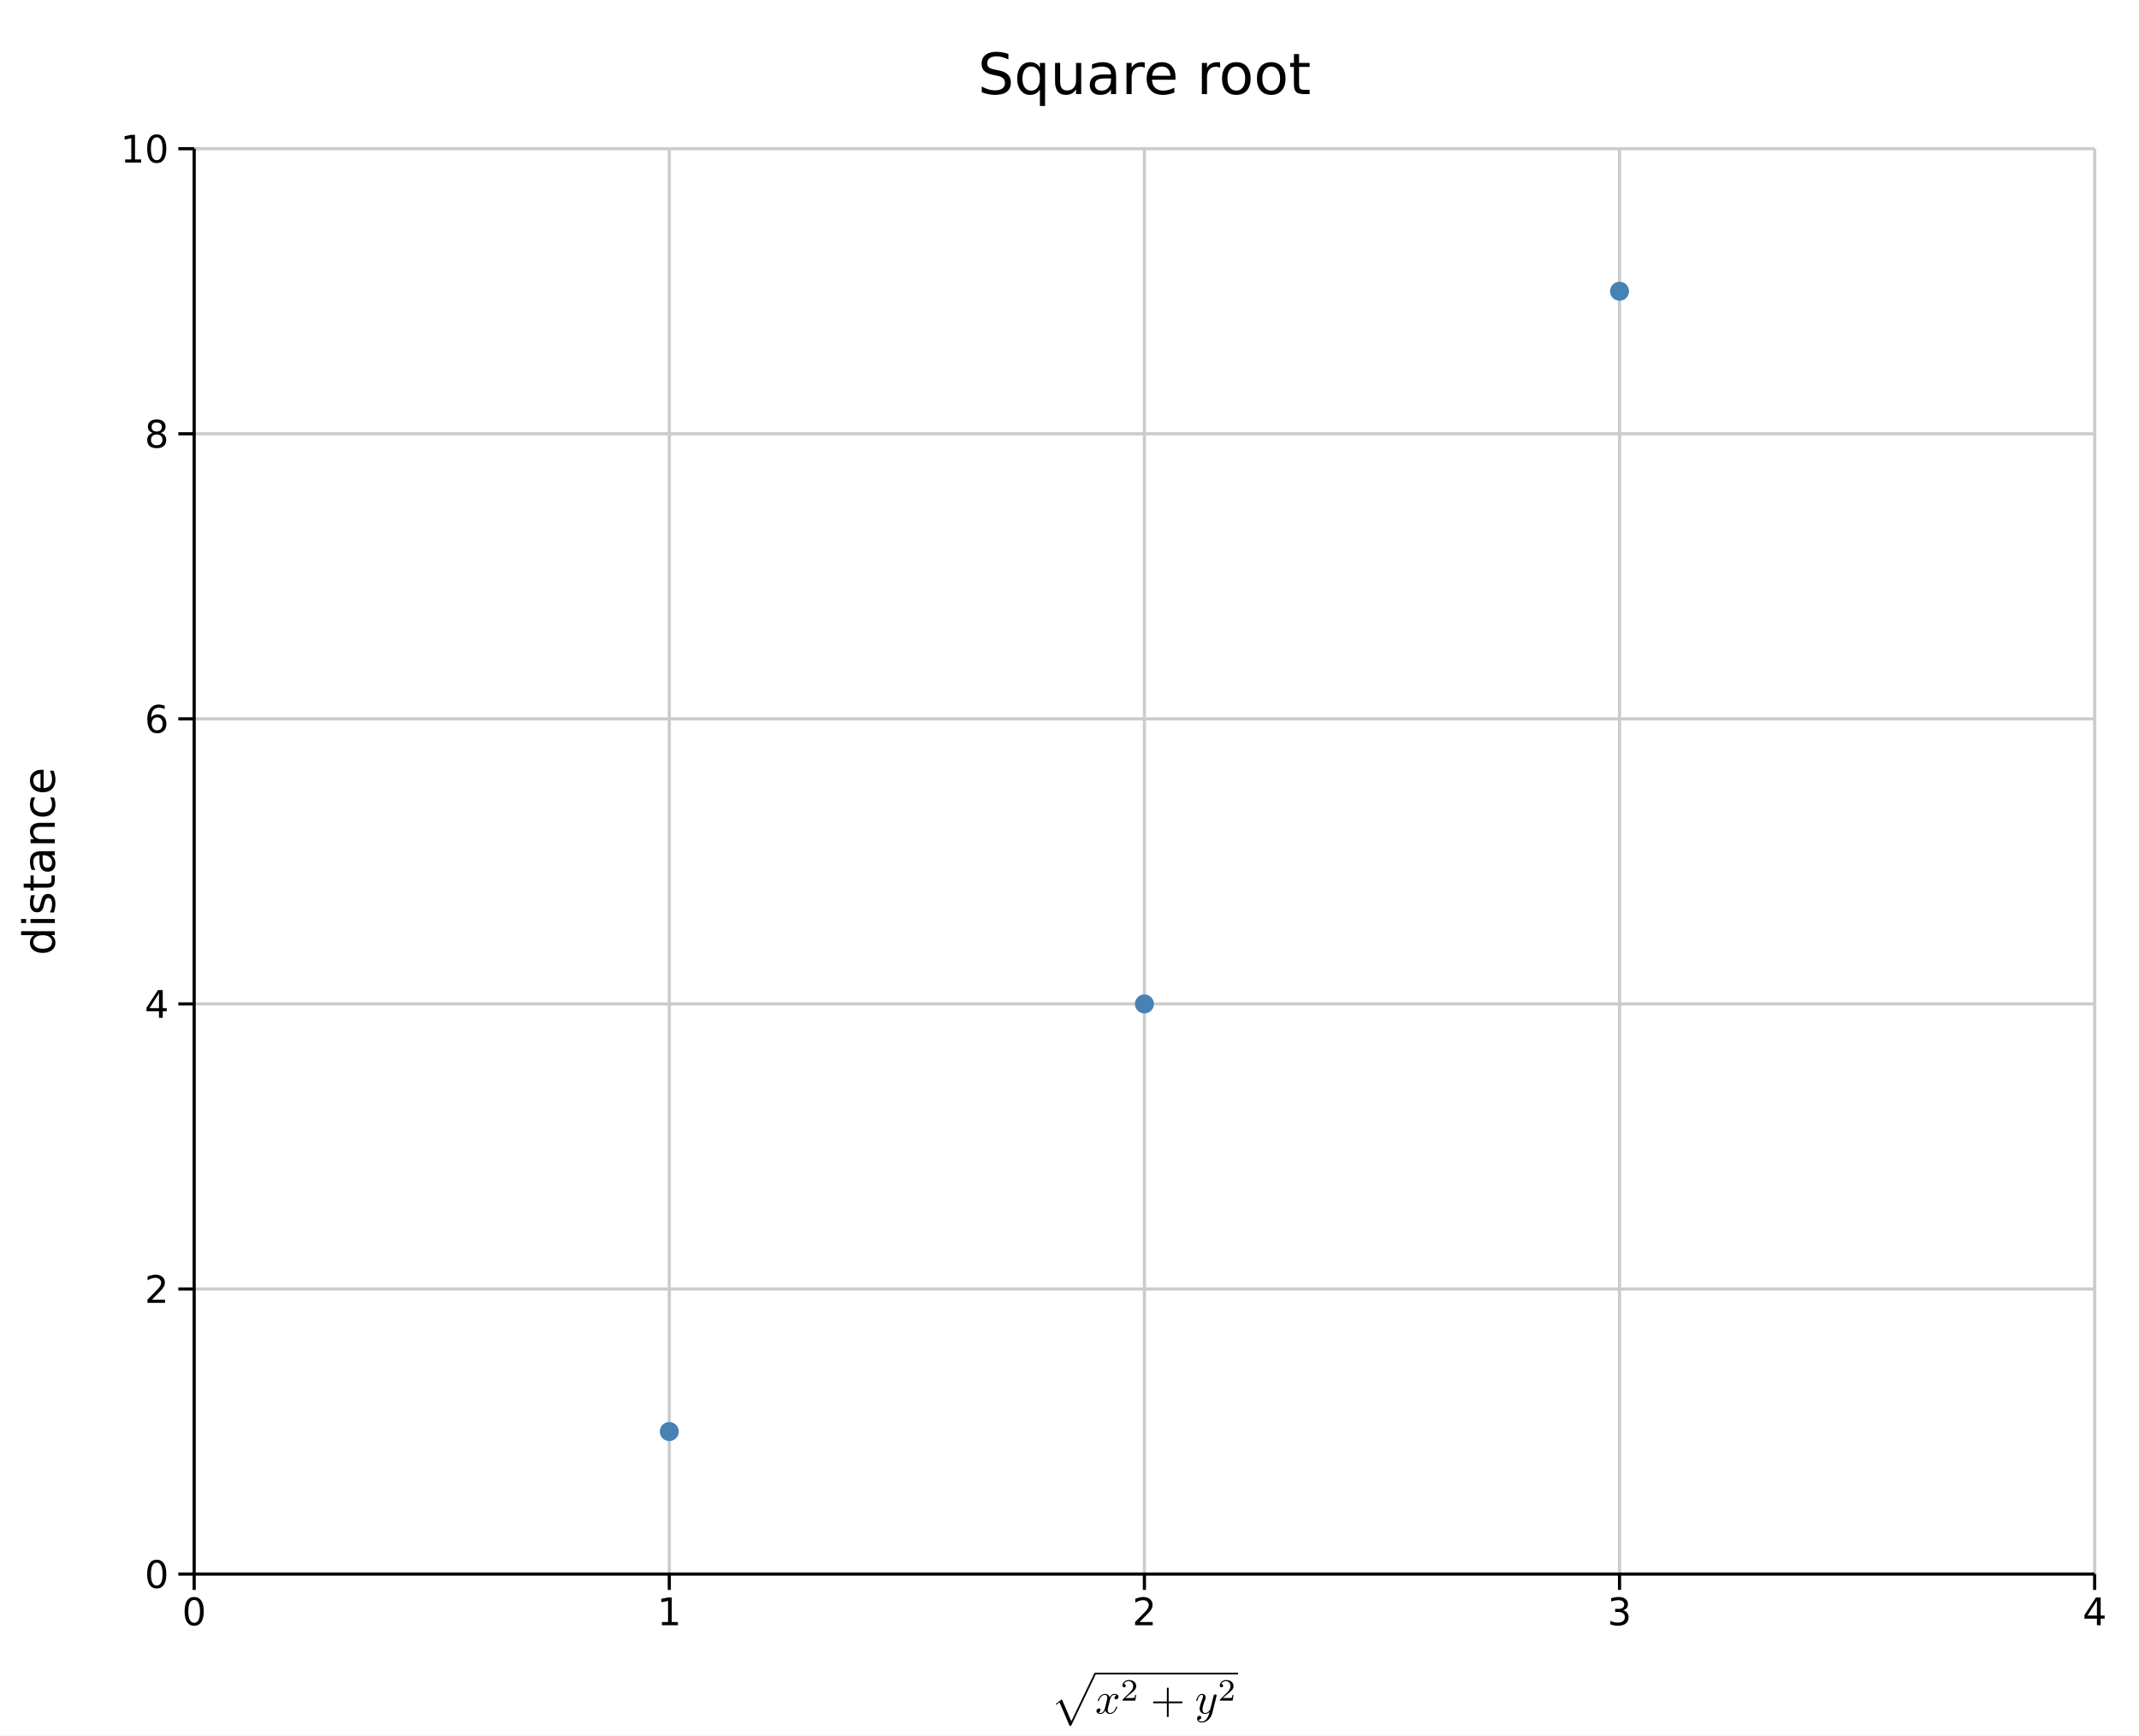
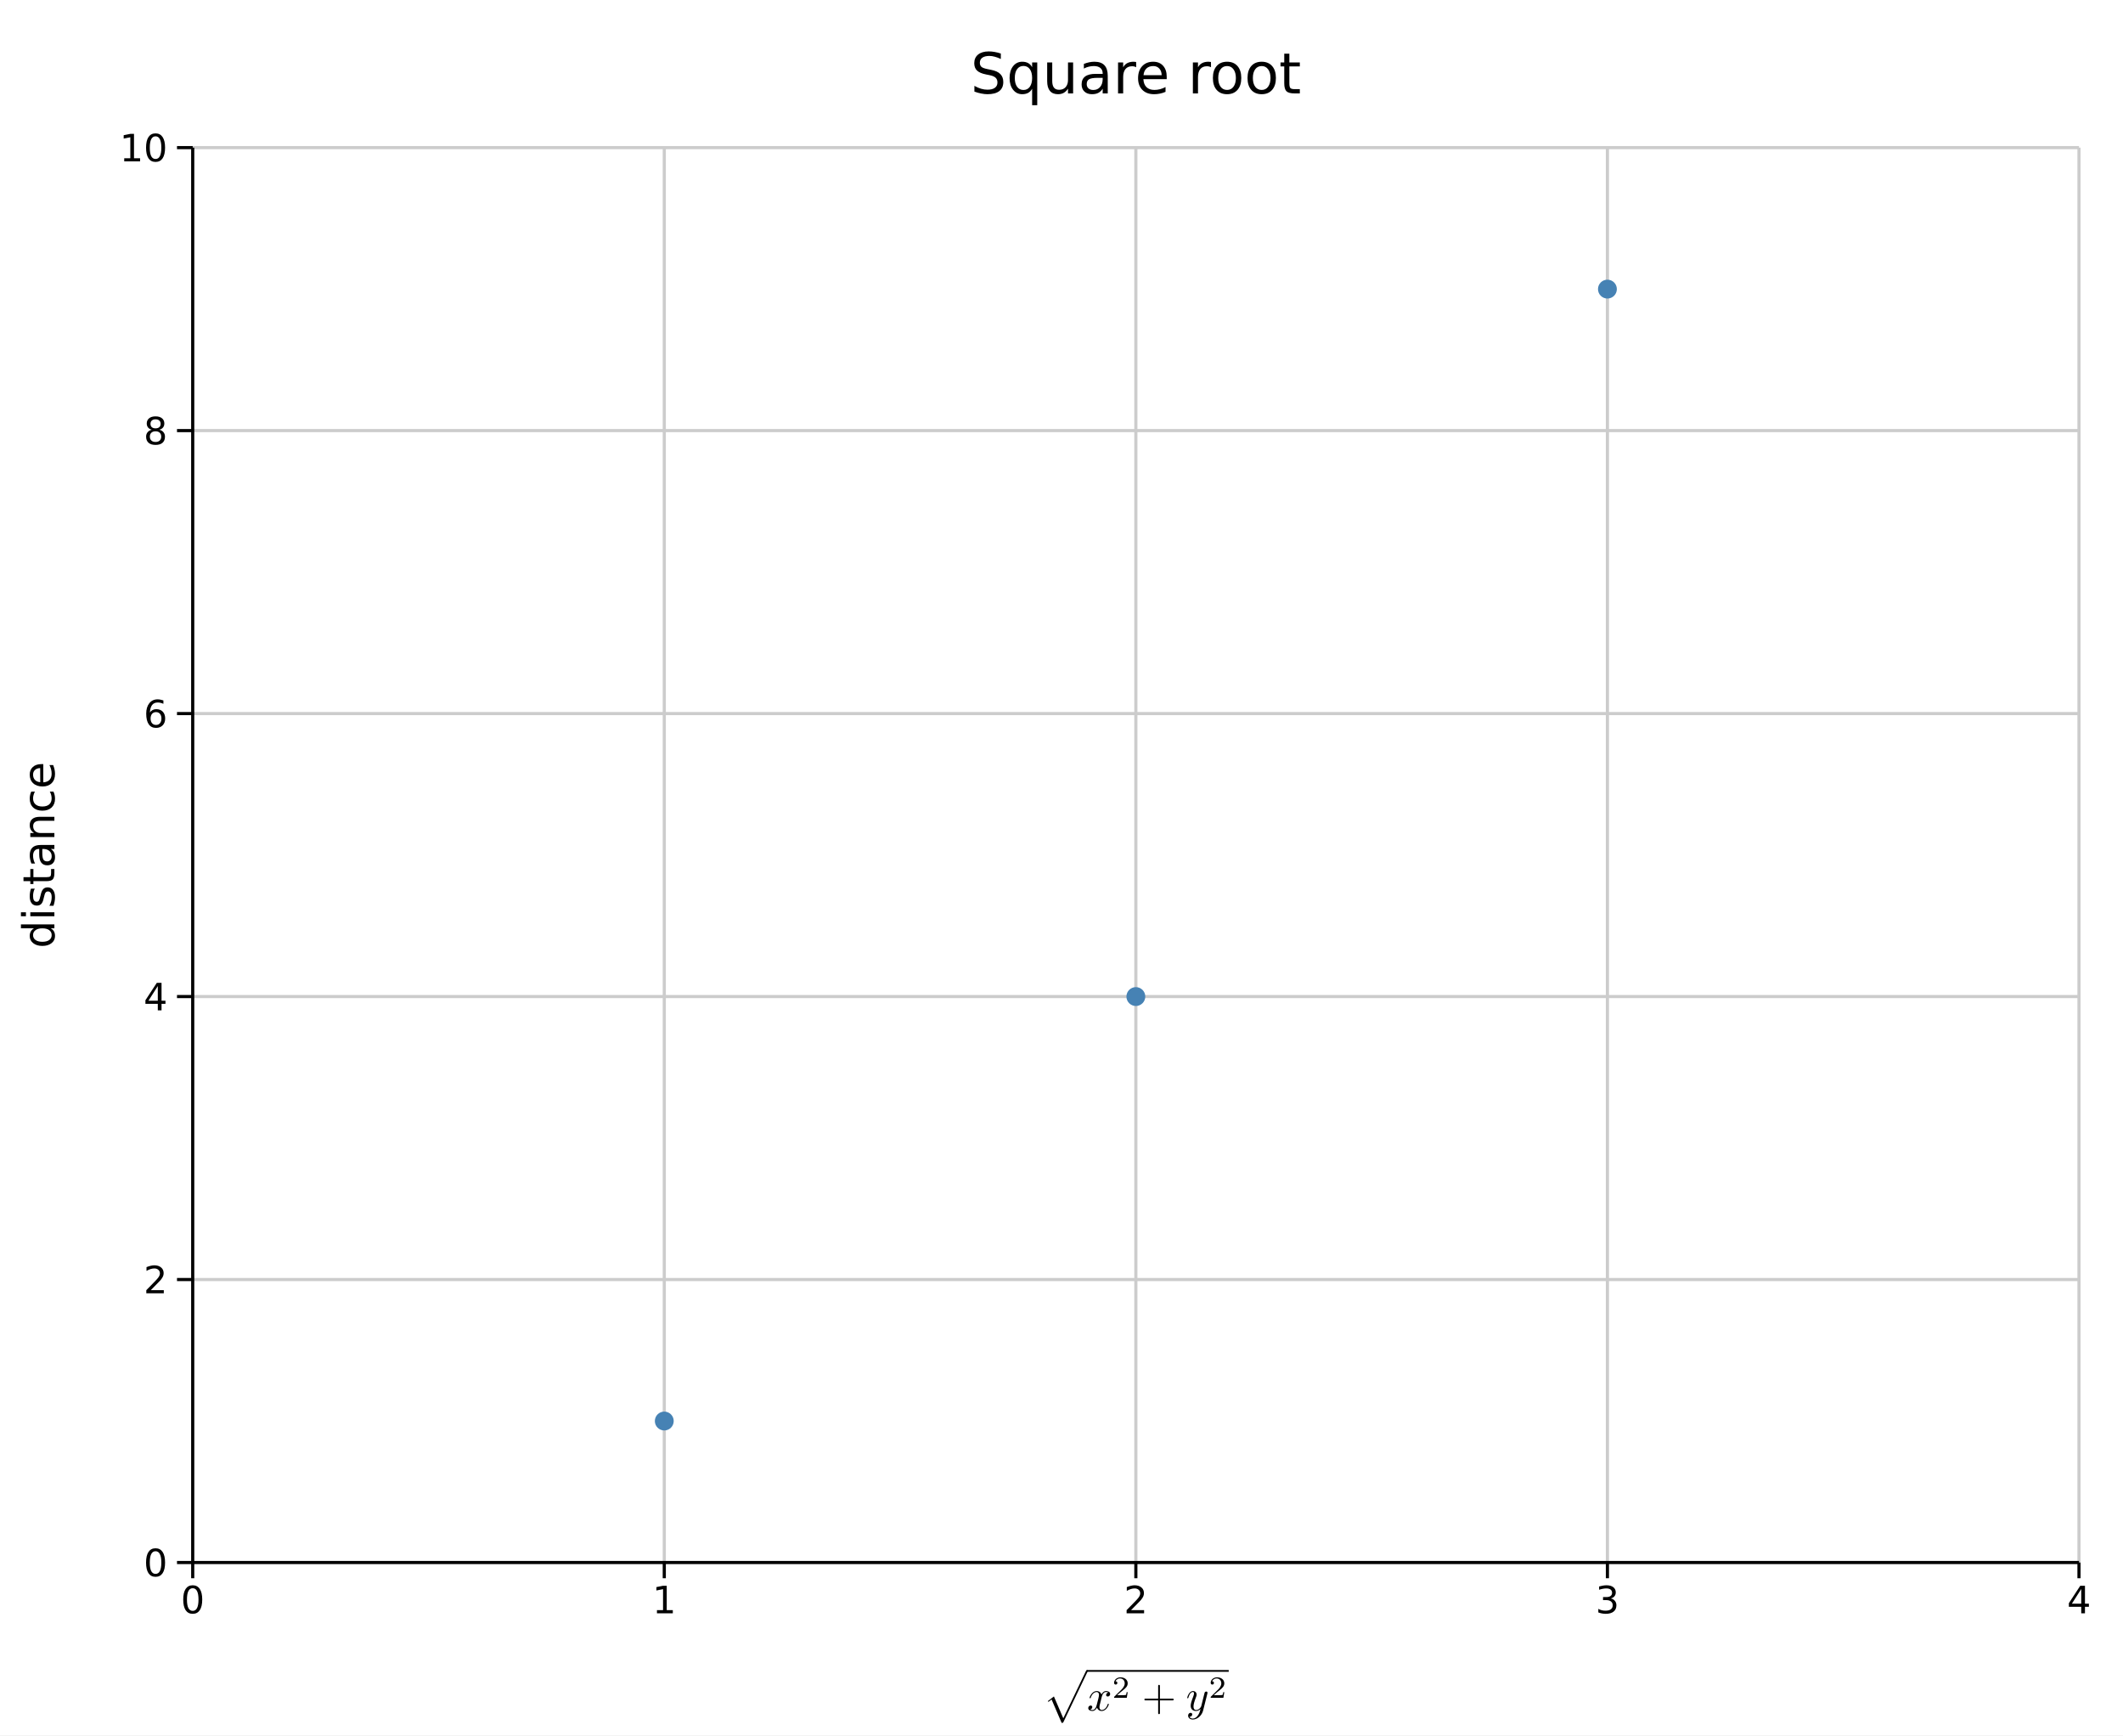
- <svg xmlns="http://www.w3.org/2000/svg" width="675.3" height="547.95" font-family="DejaVu Sans, Verdana, Liberation Sans, Arial, sans-serif" fill="black">
+ <svg xmlns="http://www.w3.org/2000/svg" width="675.3" height="551.92" font-family="DejaVu Sans, Verdana, Liberation Sans, Arial, sans-serif" fill="black">
  <rect width="100%" height="100%" fill="white" />
  <defs>
    <clipPath id="kuva-clip-3">
      <rect x="61.3" y="46.95" width="600" height="450" />
    </clipPath>
  </defs>
  <line x1="211.3" y1="46.95" x2="211.3" y2="496.95" stroke="#cccccc" stroke-width="1" />
  <line x1="361.3" y1="46.95" x2="361.3" y2="496.95" stroke="#cccccc" stroke-width="1" />
  <line x1="511.3" y1="46.95" x2="511.3" y2="496.95" stroke="#cccccc" stroke-width="1" />
  <line x1="661.3" y1="46.95" x2="661.3" y2="496.95" stroke="#cccccc" stroke-width="1" />
  <line x1="61.3" y1="406.95" x2="661.3" y2="406.95" stroke="#cccccc" stroke-width="1" />
  <line x1="61.3" y1="316.95" x2="661.3" y2="316.95" stroke="#cccccc" stroke-width="1" />
  <line x1="61.3" y1="226.95" x2="661.3" y2="226.95" stroke="#cccccc" stroke-width="1" />
  <line x1="61.3" y1="136.95" x2="661.3" y2="136.95" stroke="#cccccc" stroke-width="1" />
  <line x1="61.3" y1="46.95" x2="661.3" y2="46.95" stroke="#cccccc" stroke-width="1" />
  <line x1="61.3" y1="496.95" x2="661.3" y2="496.95" stroke="#000000" stroke-width="1" />
  <line x1="61.3" y1="46.95" x2="61.3" y2="496.95" stroke="#000000" stroke-width="1" />
  <line x1="61.3" y1="496.95" x2="61.3" y2="501.95" stroke="#000000" stroke-width="1" />
  <text x="61.3" y="513.09" font-size="12" text-anchor="middle">0</text>
  <line x1="211.3" y1="496.95" x2="211.3" y2="501.95" stroke="#000000" stroke-width="1" />
  <text x="211.3" y="513.09" font-size="12" text-anchor="middle">1</text>
  <line x1="361.3" y1="496.95" x2="361.3" y2="501.95" stroke="#000000" stroke-width="1" />
  <text x="361.3" y="513.09" font-size="12" text-anchor="middle">2</text>
  <line x1="511.3" y1="496.95" x2="511.3" y2="501.95" stroke="#000000" stroke-width="1" />
  <text x="511.3" y="513.09" font-size="12" text-anchor="middle">3</text>
  <line x1="661.3" y1="496.95" x2="661.3" y2="501.95" stroke="#000000" stroke-width="1" />
  <text x="661.3" y="513.09" font-size="12" text-anchor="middle">4</text>
  <line x1="56.3" y1="496.95" x2="61.3" y2="496.95" stroke="#000000" stroke-width="1" />
  <text x="53.3" y="501.33" font-size="12" text-anchor="end">0</text>
  <line x1="56.3" y1="406.95" x2="61.3" y2="406.95" stroke="#000000" stroke-width="1" />
  <text x="53.3" y="411.33" font-size="12" text-anchor="end">2</text>
  <line x1="56.3" y1="316.95" x2="61.3" y2="316.95" stroke="#000000" stroke-width="1" />
  <text x="53.3" y="321.33" font-size="12" text-anchor="end">4</text>
  <line x1="56.3" y1="226.95" x2="61.3" y2="226.95" stroke="#000000" stroke-width="1" />
  <text x="53.3" y="231.33" font-size="12" text-anchor="end">6</text>
  <line x1="56.3" y1="136.95" x2="61.3" y2="136.95" stroke="#000000" stroke-width="1" />
  <text x="53.3" y="141.33" font-size="12" text-anchor="end">8</text>
  <line x1="56.3" y1="46.95" x2="61.3" y2="46.95" stroke="#000000" stroke-width="1" />
  <text x="53.3" y="51.33" font-size="12" text-anchor="end">10</text>
-   <g transform="translate(327.5496,527.1911)">
+   <g transform="translate(327.5496,530.2549)">
    <g>
      <g class="typst-group">
        <g>
          <g class="typst-text" transform="matrix(1 0 0 -1 4.2 12.7904)">
-             <use href="#m0-gF9E47F87A973C9859AE942AB49058CFB" x="0" y="0" fill="#000000" fill-rule="nonzero" />
+             <use href="#m0-g46DCAC80595395971970367303FB759C" x="0" y="0" fill="#000000" fill-rule="nonzero" />
          </g>
          <path class="typst-shape" fill="none" stroke="#000000" stroke-width="0.56" stroke-linecap="butt" stroke-linejoin="miter" stroke-miterlimit="4" transform="matrix(1 0 0 1 18.2 1.1704)" d="M 0 0h 45.095 " />
          <g class="typst-text" transform="matrix(1 0 0 -1 18.2 13.762)">
-             <use href="#m0-g7E4F66948391BD2448478C50EF6A42A6" x="0" y="0" fill="#000000" fill-rule="nonzero" />
+             <use href="#m0-g2E4FA06E5D6708B763B15CFF82A0AD5A" x="0" y="0" fill="#000000" fill-rule="nonzero" />
          </g>
          <g class="typst-text" transform="matrix(1 0 0 -1 26.208 9.716)">
-             <use href="#m0-g6E3563D11ECFD61901553B2D239FD8DC" x="0" y="0" fill="#000000" fill-rule="nonzero" />
+             <use href="#m0-gA02C904230F934E819F7ACD1EBE20EF7" x="0" y="0" fill="#000000" fill-rule="nonzero" />
          </g>
          <g class="typst-text" transform="matrix(1 0 0 -1 35.67931 13.762)">
-             <use href="#m0-g6E480AD8A29E27A3438BCA7357D08D80" x="0" y="0" fill="#000000" fill-rule="nonzero" />
+             <use href="#m0-g847709F6E3ABD8303FED71FF1D1365E9" x="0" y="0" fill="#000000" fill-rule="nonzero" />
          </g>
          <g class="typst-text" transform="matrix(1 0 0 -1 49.68242 13.762)">
-             <use href="#m0-g32DE6906AAF89E2807173D299C3A3171" x="0" y="0" fill="#000000" fill-rule="nonzero" />
+             <use href="#m0-gF225F3C3535928D2859A51E676480B8E" x="0" y="0" fill="#000000" fill-rule="nonzero" />
          </g>
          <g class="typst-text" transform="matrix(1 0 0 -1 56.93442 9.716)">
-             <use href="#m0-g6E3563D11ECFD61901553B2D239FD8DC" x="0" y="0" fill="#000000" fill-rule="nonzero" />
+             <use href="#m0-gA02C904230F934E819F7ACD1EBE20EF7" x="0" y="0" fill="#000000" fill-rule="nonzero" />
          </g>
        </g>
      </g>
    </g>
    <defs id="m0-glyph">
-       <symbol id="m0-gF9E47F87A973C9859AE942AB49058CFB" overflow="visible">
+       <symbol id="m0-g46DCAC80595395971970367303FB759C" overflow="visible">
        <path d="M 0 0m 14.28 11.62 c 0 0.154 -0.112 0.28 -0.28 0.28 c -0.182 0 -0.238 -0.126 -0.308 -0.28 l -7.224 -15.064 l -2.982 6.944 l -1.946 -1.498 l 0.21 -0.224 l 0.994 0.756 l 3.192 -7.434 c 0.434 0 0.448 0.014 0.588 0.28 l 7.658 15.988 c 0.098 0.182 0.098 0.21 0.098 0.252 Z " />
      </symbol>
-       <symbol id="m0-g7E4F66948391BD2448478C50EF6A42A6" overflow="visible">
+       <symbol id="m0-g2E4FA06E5D6708B763B15CFF82A0AD5A" overflow="visible">
        <path d="M 0 0m 7.378 5.264 c 0 0.728 -0.826 0.924 -1.302 0.924 c -0.812 0 -1.302 -0.742 -1.47 -1.064 c -0.35 0.924 -1.106 1.064 -1.512 1.064 c -1.456 0 -2.254 -1.806 -2.254 -2.156 c 0 -0.14 0.168 -0.14 0.168 -0.14 c 0.112 0 0.154 0.028 0.182 0.154 c 0.476 1.484 1.4 1.834 1.876 1.834 c 0.266 0 0.756 -0.126 0.756 -0.938 c 0 -0.434 -0.238 -1.372 -0.756 -3.332 c -0.224 -0.868 -0.714 -1.456 -1.33 -1.456 c -0.084 0 -0.406 0 -0.7 0.182 c 0.35 0.07 0.658 0.364 0.658 0.756 c 0 0.378 -0.308 0.49 -0.518 0.49 c -0.42 0 -0.77 -0.364 -0.77 -0.812 c 0 -0.644 0.7 -0.924 1.316 -0.924 c 0.924 0 1.428 0.98 1.47 1.064 c 0.168 -0.518 0.672 -1.064 1.512 -1.064 c 1.442 0 2.24 1.806 2.24 2.156 c 0 0.14 -0.126 0.14 -0.168 0.14 c -0.126 0 -0.154 -0.056 -0.182 -0.154 c -0.462 -1.498 -1.414 -1.834 -1.862 -1.834 c -0.546 0 -0.77 0.448 -0.77 0.924 c 0 0.308 0.084 0.616 0.238 1.232 l 0.476 1.918 c 0.084 0.364 0.406 1.652 1.386 1.652 c 0.07 0 0.406 0 0.7 -0.182 c -0.392 -0.07 -0.672 -0.42 -0.672 -0.756 c 0 -0.224 0.154 -0.49 0.532 -0.49 c 0.308 0 0.756 0.252 0.756 0.812 Z " />
      </symbol>
-       <symbol id="m0-g6E3563D11ECFD61901553B2D239FD8DC" overflow="visible">
+       <symbol id="m0-gA02C904230F934E819F7ACD1EBE20EF7" overflow="visible">
        <path d="M 0 0m 4.949 1.784 h -0.333 c -0.029 -0.216 -0.127 -0.794 -0.255 -0.892 c -0.078 -0.059 -0.833 -0.059 -0.97 -0.059 h -1.803 c 1.029 0.911 1.372 1.186 1.96 1.646 c 0.725 0.578 1.401 1.186 1.401 2.117 c 0 1.186 -1.039 1.911 -2.293 1.911 c -1.215 0 -2.038 -0.853 -2.038 -1.754 c 0 -0.5 0.421 -0.549 0.519 -0.549 c 0.235 0 0.519 0.167 0.519 0.519 c 0 0.176 -0.069 0.519 -0.578 0.519 c 0.304 0.696 0.97 0.911 1.431 0.911 c 0.98 0 1.49 -0.764 1.49 -1.558 c 0 -0.853 -0.608 -1.529 -0.921 -1.882 l -2.362 -2.332 c -0.098 -0.088 -0.098 -0.108 -0.098 -0.382 h 4.038 Z " />
      </symbol>
-       <symbol id="m0-g6E480AD8A29E27A3438BCA7357D08D80" overflow="visible">
+       <symbol id="m0-g847709F6E3ABD8303FED71FF1D1365E9" overflow="visible">
        <path d="M 0 0m 10.108 3.5 c 0 0.154 -0.126 0.28 -0.28 0.28 h -4.102 v 4.102 c 0 0.154 -0.126 0.28 -0.28 0.28 c -0.154 0 -0.28 -0.126 -0.28 -0.28 v -4.102 h -4.102 c -0.154 0 -0.28 -0.126 -0.28 -0.28 c 0 -0.154 0.126 -0.28 0.28 -0.28 h 4.102 v -4.102 c 0 -0.154 0.126 -0.28 0.28 -0.28 c 0.154 0 0.28 0.126 0.28 0.28 v 4.102 h 4.102 c 0.154 0 0.28 0.126 0.28 0.28 Z " />
      </symbol>
-       <symbol id="m0-g32DE6906AAF89E2807173D299C3A3171" overflow="visible">
+       <symbol id="m0-gF225F3C3535928D2859A51E676480B8E" overflow="visible">
        <path d="M 0 0m 6.86 5.656 c 0 0.252 -0.196 0.378 -0.406 0.378 c -0.14 0 -0.364 -0.084 -0.49 -0.294 c -0.028 -0.07 -0.14 -0.504 -0.196 -0.756 l -0.28 -1.12 l -0.63 -2.52 c -0.056 -0.21 -0.658 -1.19 -1.582 -1.19 c -0.714 0 -0.868 0.616 -0.868 1.134 c 0 0.644 0.238 1.512 0.714 2.744 c 0.224 0.574 0.28 0.728 0.28 1.008 c 0 0.63 -0.448 1.148 -1.148 1.148 c -1.33 0 -1.848 -2.03 -1.848 -2.156 c 0 -0.14 0.168 -0.14 0.168 -0.14 c 0.14 0 0.154 0.028 0.224 0.252 c 0.378 1.316 0.938 1.736 1.414 1.736 c 0.112 0 0.35 0 0.35 -0.448 c 0 -0.35 -0.14 -0.714 -0.238 -0.98 c -0.56 -1.484 -0.812 -2.282 -0.812 -2.94 c 0 -1.246 0.882 -1.666 1.708 -1.666 c 0.546 0 1.022 0.238 1.414 0.63 c -0.182 -0.728 -0.35 -1.414 -0.91 -2.156 c -0.364 -0.476 -0.896 -0.882 -1.54 -0.882 c -0.196 0 -0.826 0.042 -1.064 0.588 c 0.224 0 0.406 0 0.602 0.168 c 0.14 0.126 0.28 0.308 0.28 0.574 c 0 0.434 -0.378 0.49 -0.518 0.49 c -0.322 0 -0.784 -0.224 -0.784 -0.91 c 0 -0.7 0.616 -1.218 1.484 -1.218 c 1.442 0 2.884 1.274 3.276 2.856 l 1.344 5.348 c 0.056 0.196 0.056 0.224 0.056 0.322 Z " />
      </symbol>
    </defs>
  </g>
  <text x="17.3" y="271.95" font-size="14" text-anchor="middle" transform="rotate(-90,17.3,271.95)">distance</text>
  <text x="361.3" y="29.71" font-size="18" text-anchor="middle">Square root</text>
  <g clip-path="url(#kuva-clip-3)">
    <circle cx="211.3" cy="451.95" r="3" fill="#4682b4" />
    <circle cx="361.3" cy="316.95" r="3" fill="#4682b4" />
    <circle cx="511.3" cy="91.95" r="3" fill="#4682b4" />
  </g>
</svg>
